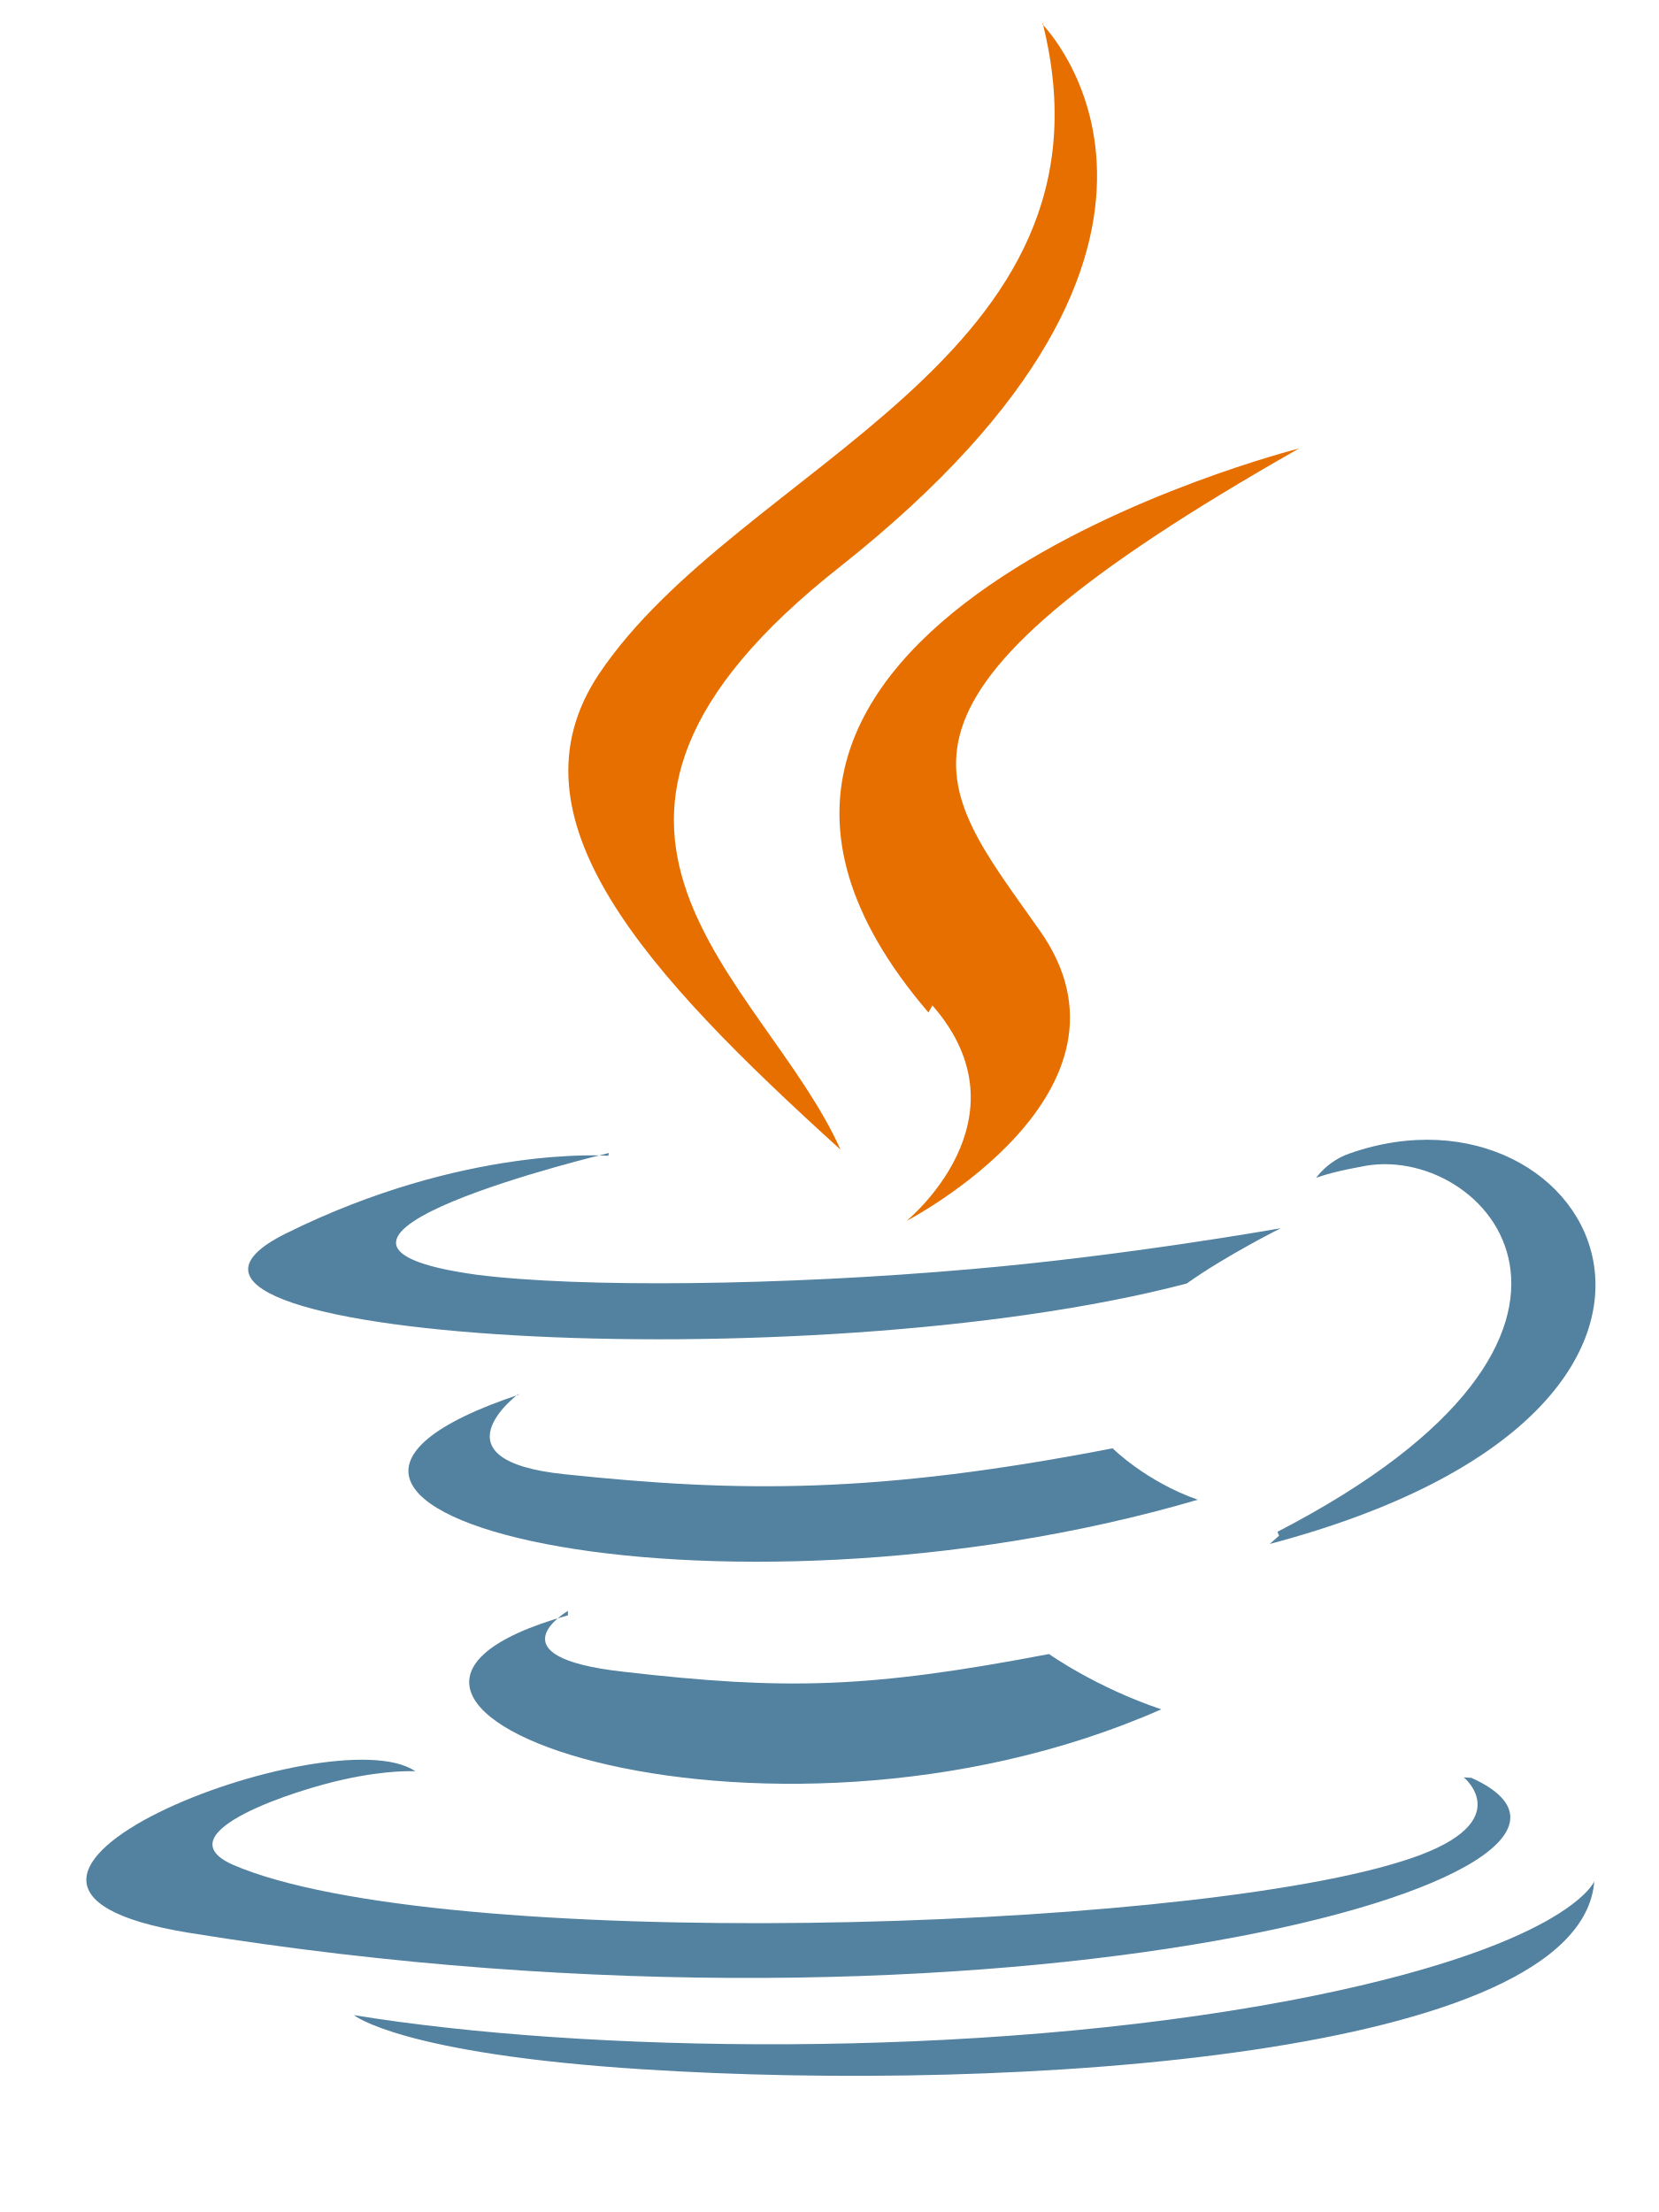
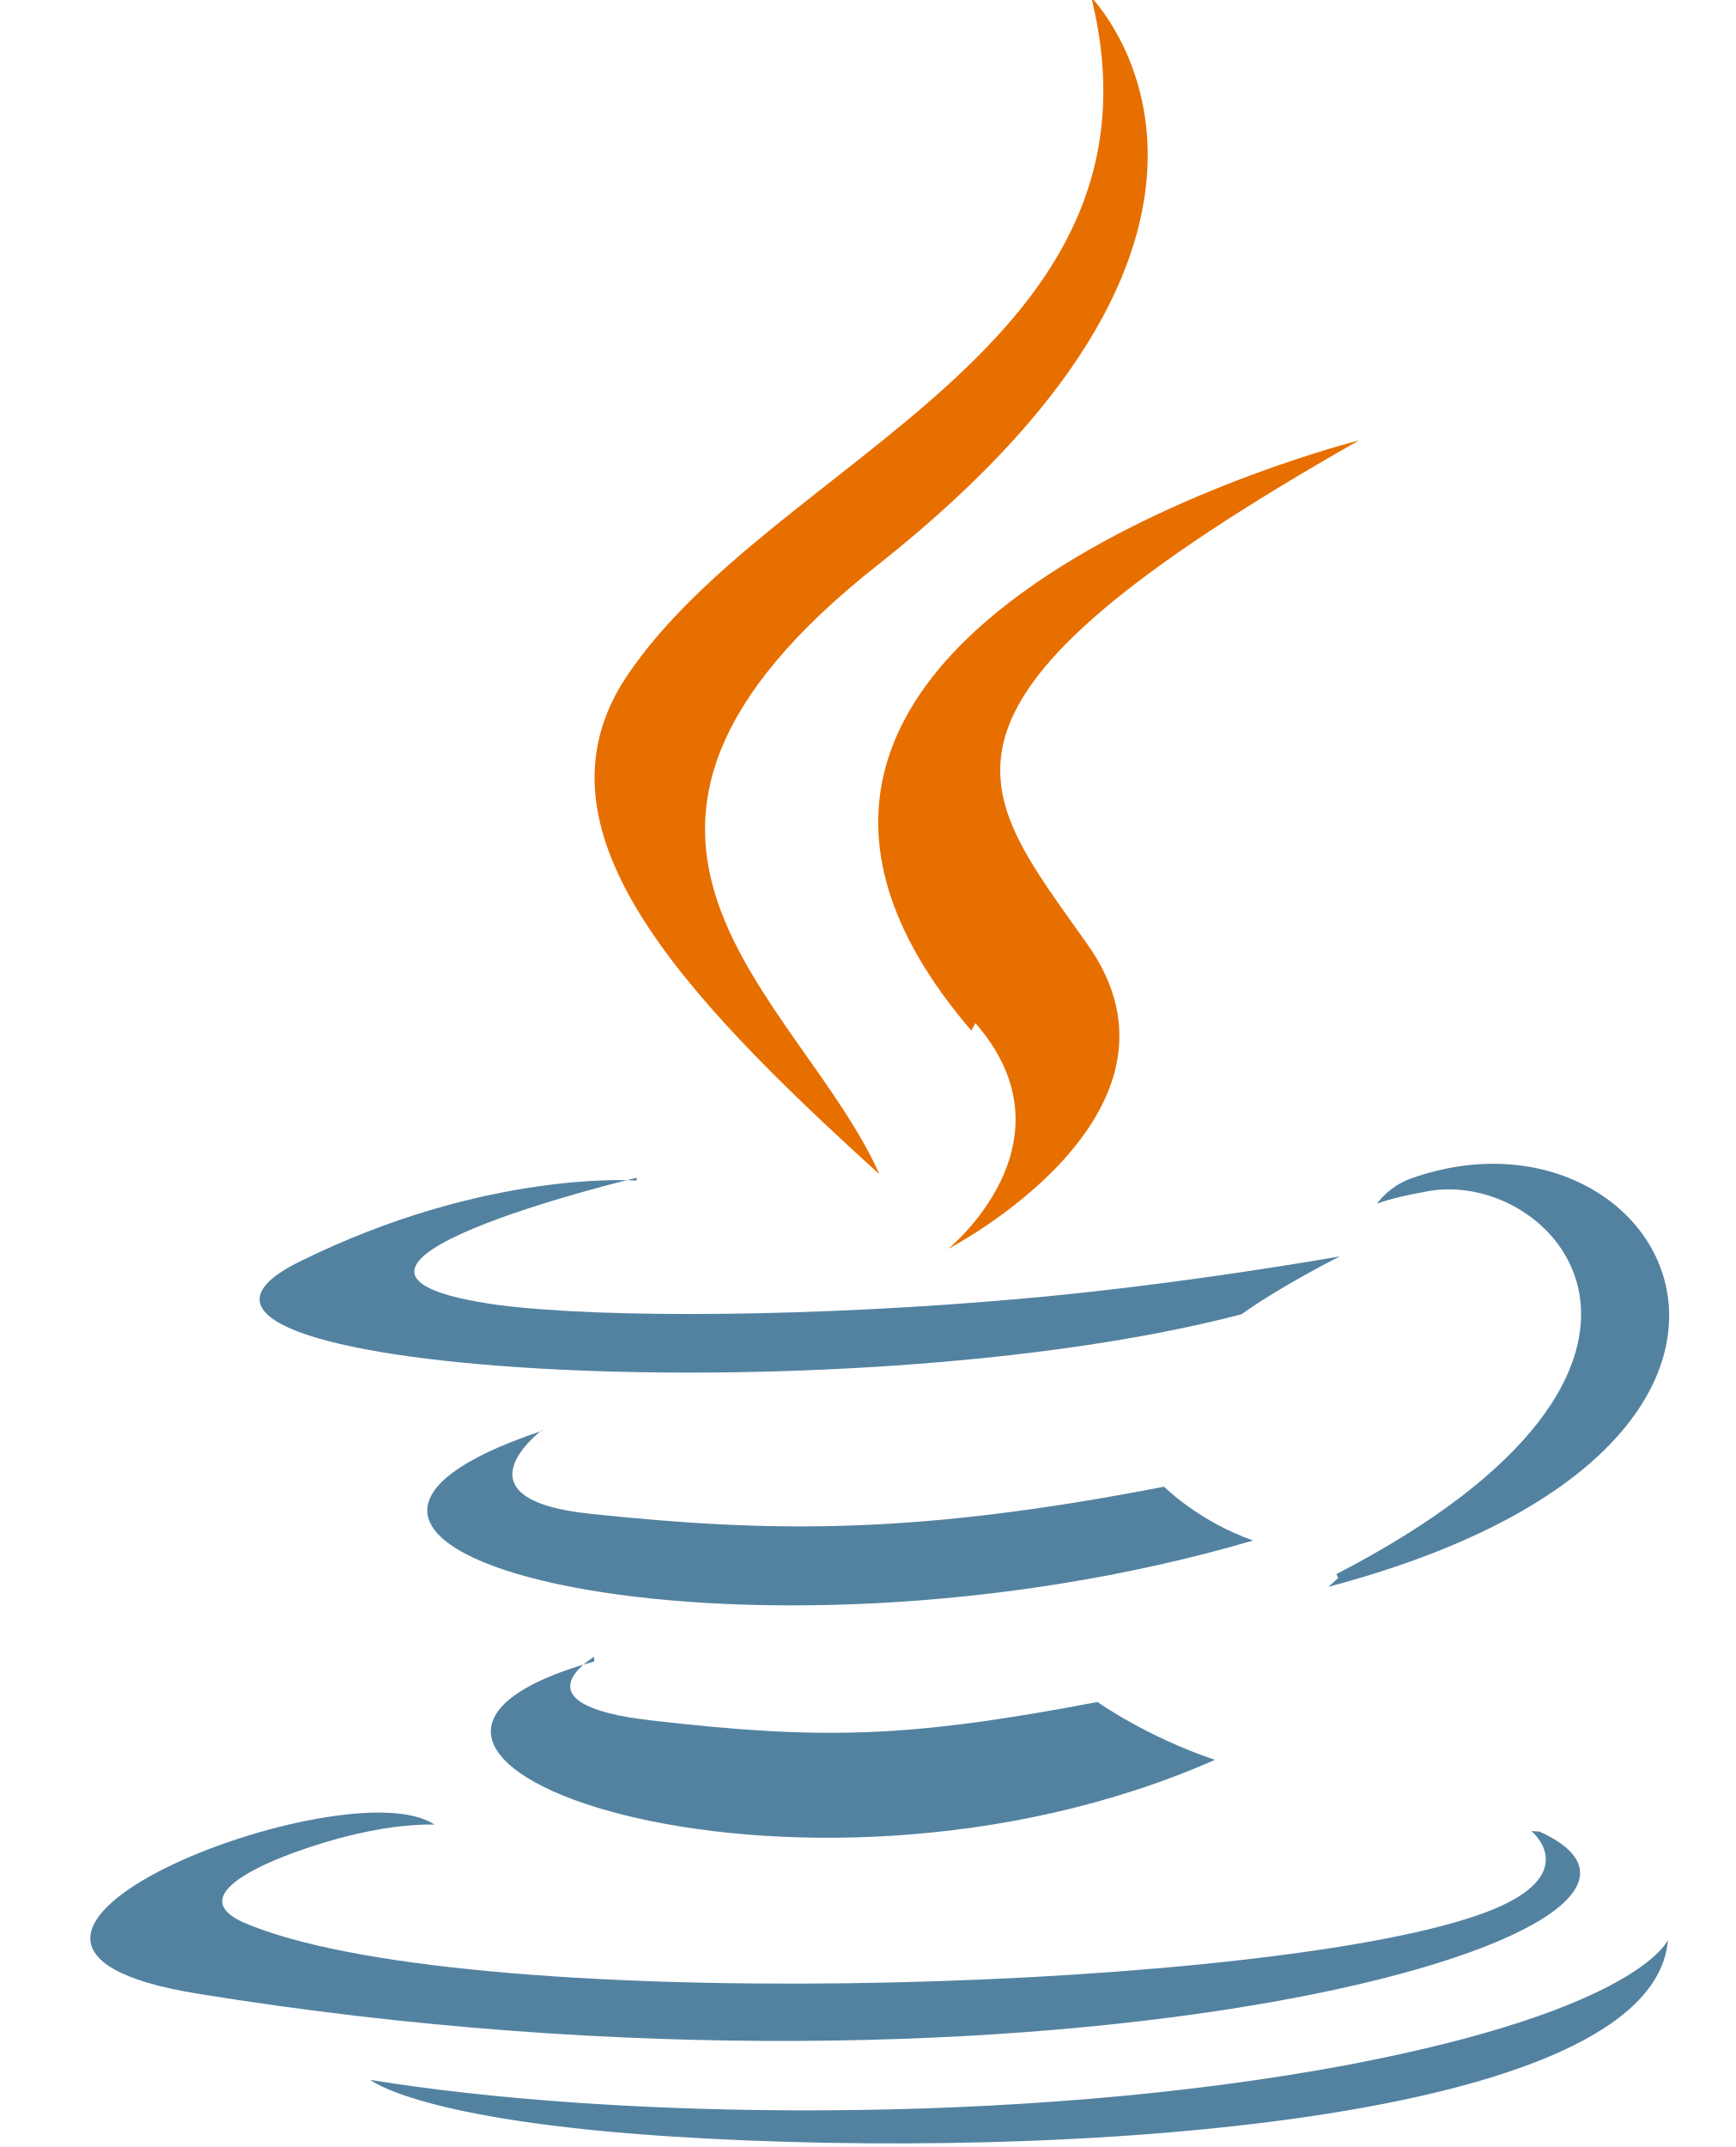
- <svg xmlns="http://www.w3.org/2000/svg" viewBox="0 0 300 400">
+ <svg xmlns="http://www.w3.org/2000/svg" viewBox="0 5 300 371">
  <path fill="#5382A1" d="M102.7 291.3s-14.2 8.3 10 11c29.5 3.4 44.5 3 77-3.2 0 0 8.4 6 20.3 10-72.6 32-164.4-1-107.3-17m-9-40s-16 12 8.5 14.5c31.4 3.3 56.2 3.6 99-4.7 0 0 6 6 15.4 9.3-87.8 25.7-185.6 2-122.8-19" />
  <path fill="#E76F00" d="M168.6 181.8c18 20.6-4.7 39-4.7 39s45-23.3 24-52.7c-19-27-34-41 47-87 0 0-127 32-67 102" />
  <path fill="#5382A1" d="M264.7 321.4s10.5 8.6-11.6 15.3c-41 12.7-174 16.5-211 .5-13-5.8 12-13.7 20-15.4 8-1.8 13-1.5 13-1.5-15-10.3-95 20.4-41 29.2 148 24 270-10.8 232-28m-156-113s-67.2 16-24 22c18.7 2.4 55.4 2 89.5-1 28-2.4 56-7.4 56-7.4s-10 5-17 10c-68.6 18-201 10-163-9C84 207 110 209 110 209m121 68c69.6-36 37.4-71 15-66-5.6 1-8 2-8 2s2-3 6-4.4c44.3-15.6 78.5 46-14.4 70.6l1.7-1.5" />
  <path fill="#E76F00" d="M188.5 4.4S227 43 152 102.4c-60.3 47.4-13.8 74.6 0 105.5-35.3-32-61-60-43.7-86C133.7 84 204 65 188.5 4" />
  <path fill="#5382A1" d="M116.3 374.2c67 4.3 169.5-2.3 172-34 0 0-4.8 12-55.3 21.6-57 10.7-127.4 9.4-169 2.6 0 0 8.4 7 52.3 9.8" />
</svg>
